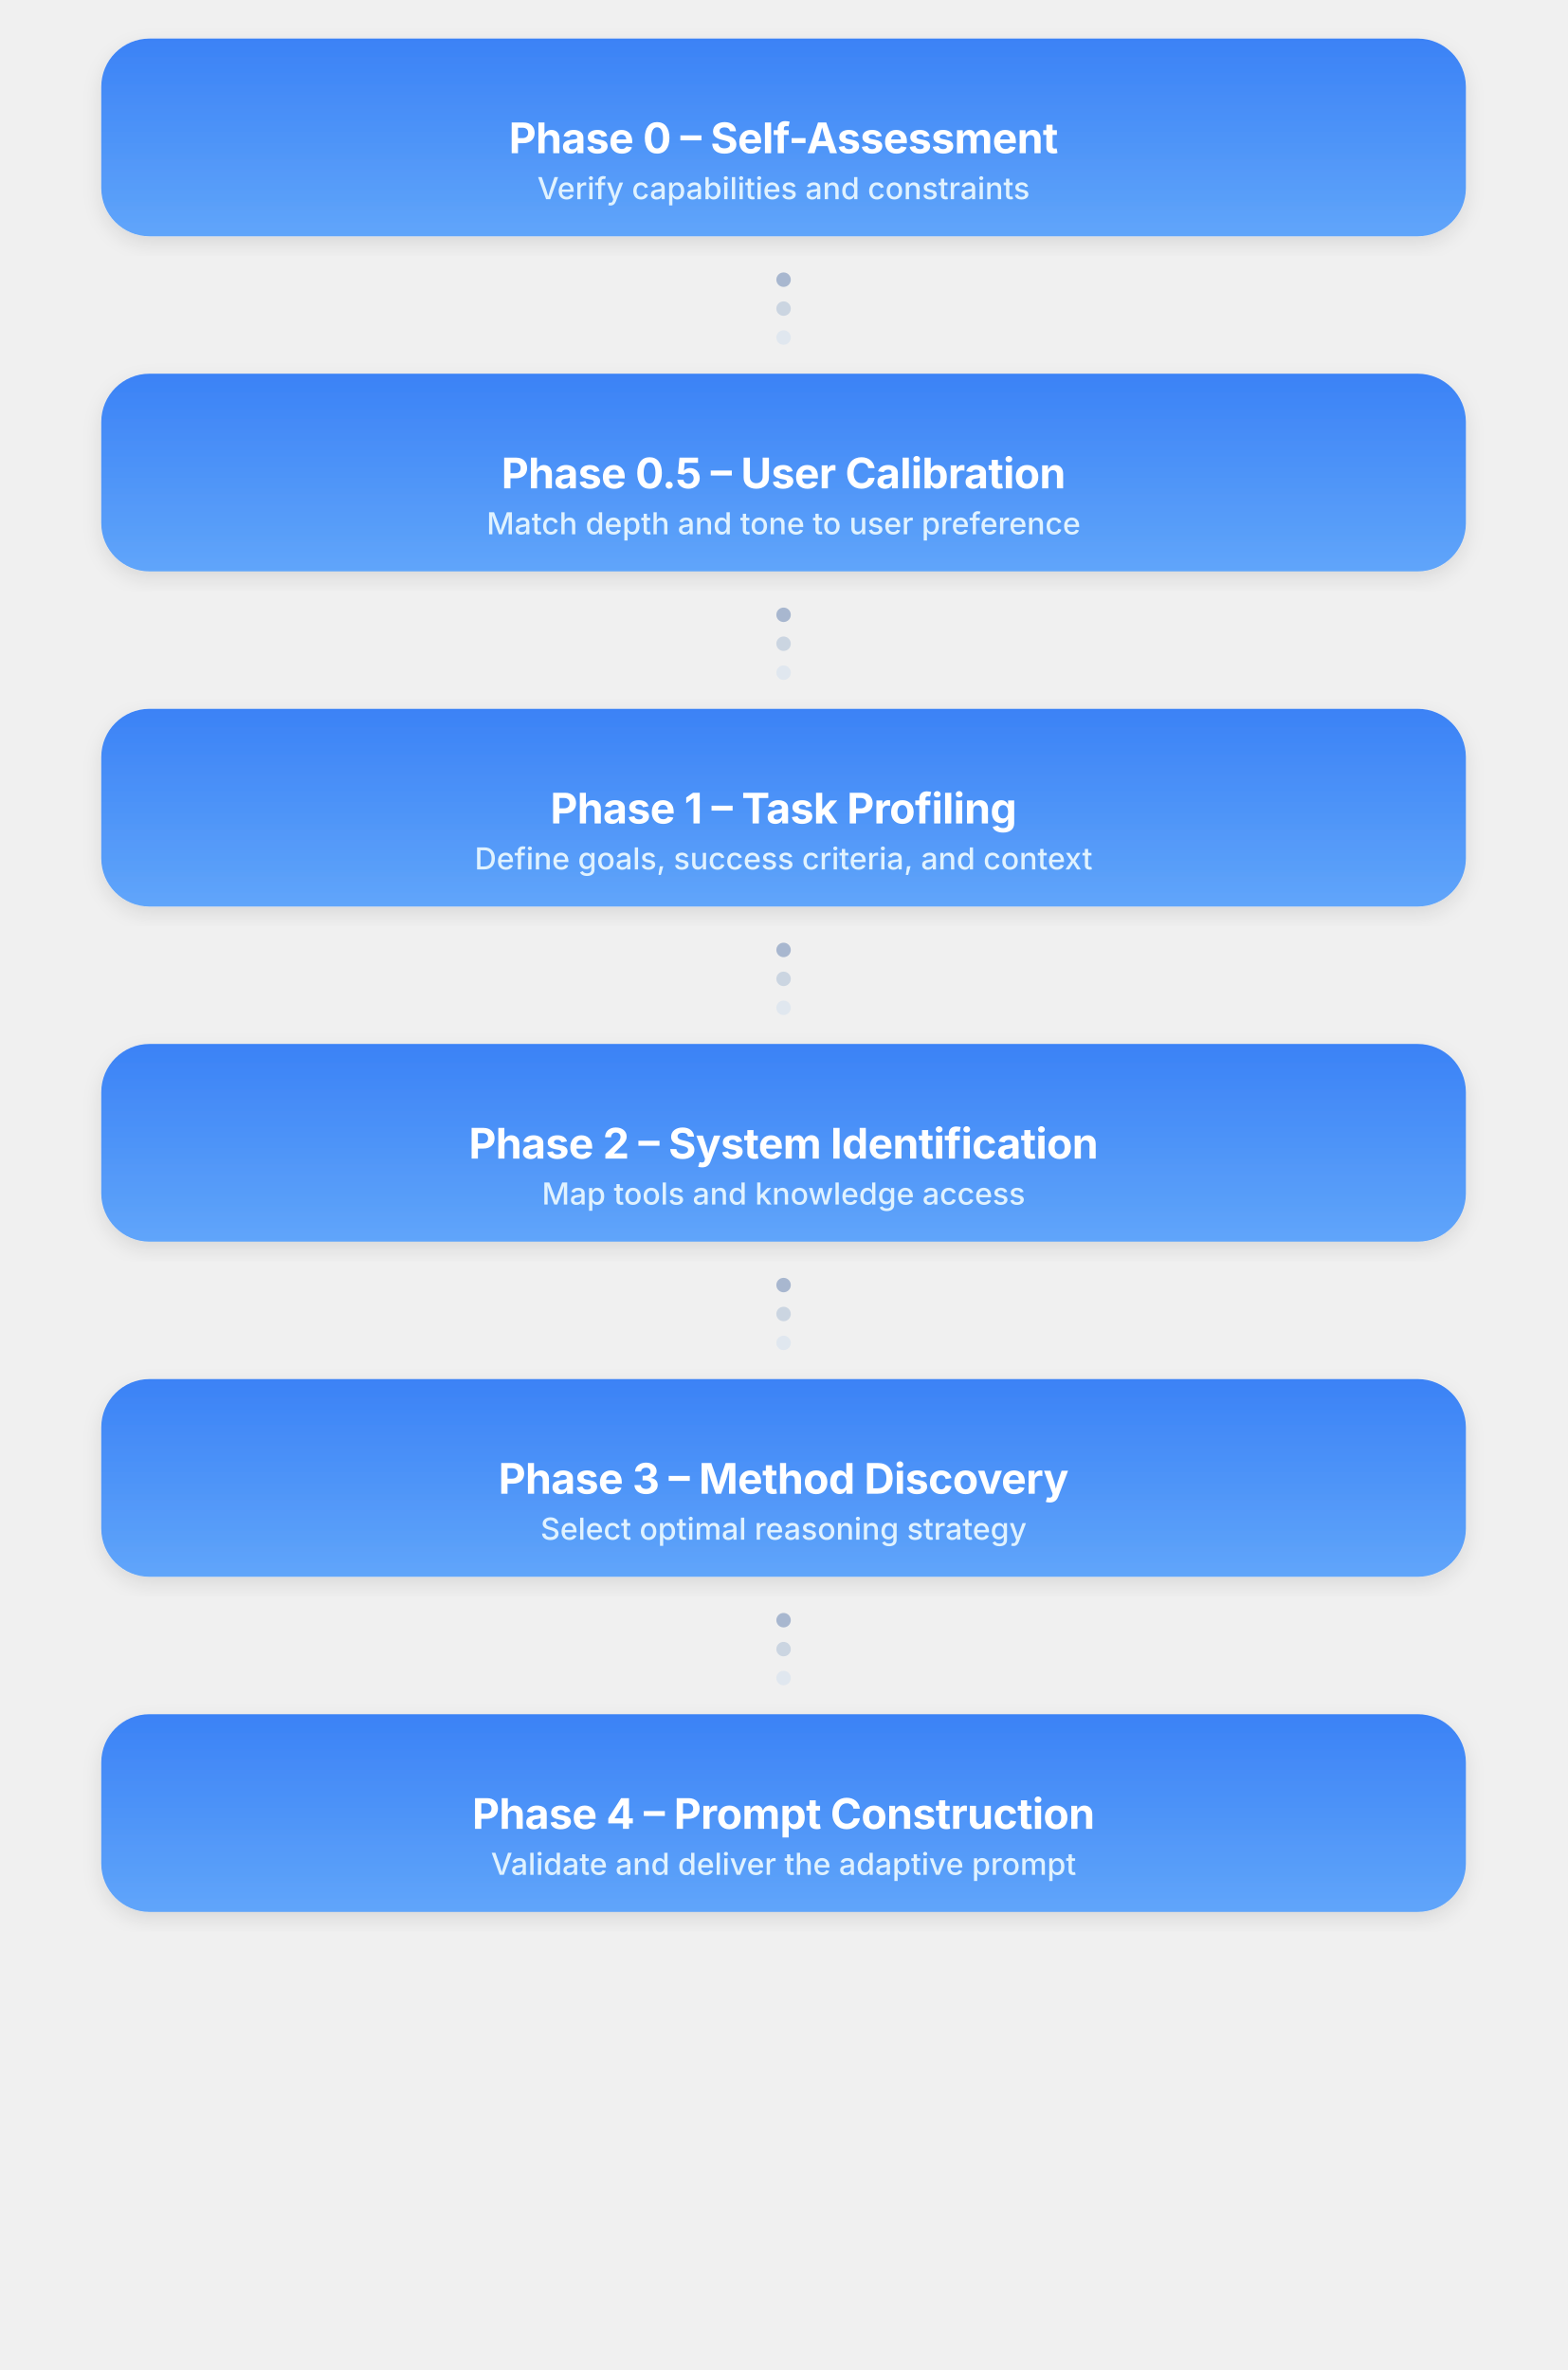
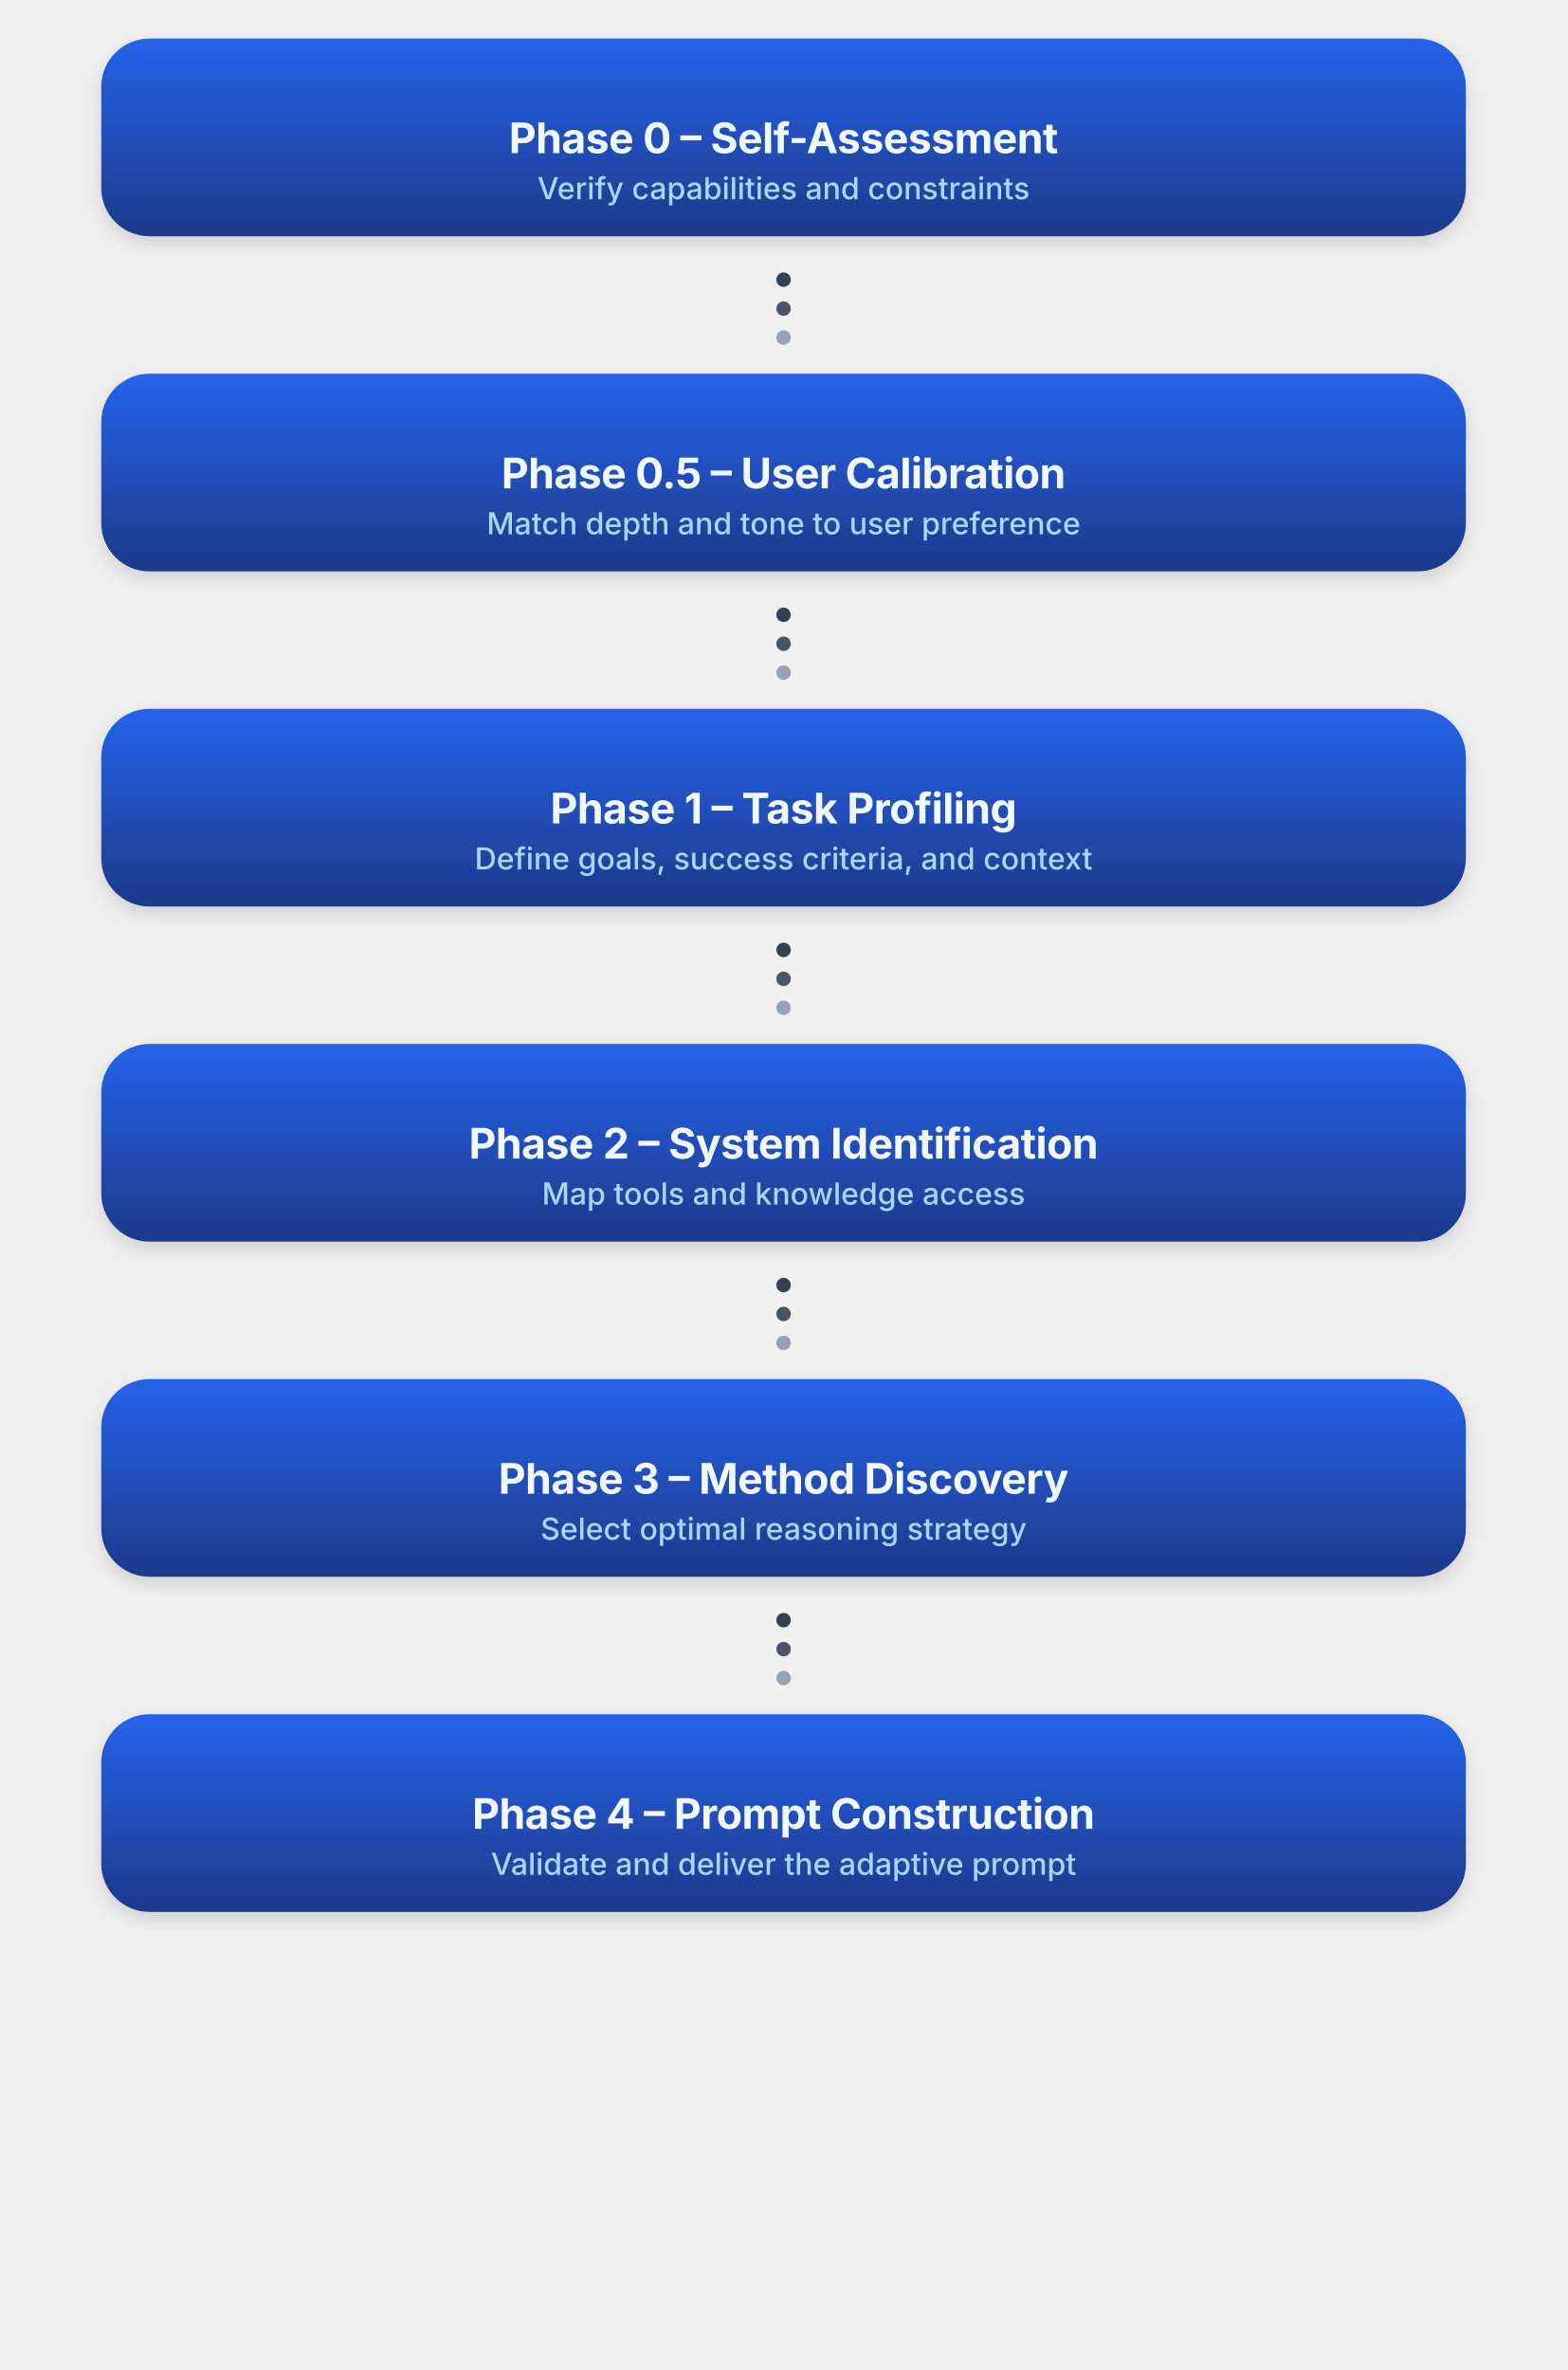
<svg xmlns="http://www.w3.org/2000/svg" width="650" height="983" viewBox="0 0 650 983">
  <defs>
-     <linearGradient id="phaseBlueLight" x1="0" y1="0" x2="0" y2="1">
-       <stop offset="0%" stop-color="#3B82F6" />
-       <stop offset="100%" stop-color="#60A5FA" />
+     <linearGradient id="phaseBlueDark" x1="0" y1="0" x2="0" y2="1">
+       <stop offset="0%" stop-color="#2563EB" />
+       <stop offset="100%" stop-color="#1E3A8A" />
    </linearGradient>
-     <filter id="shadowLight">
-       <feDropShadow dx="0" dy="3" stdDeviation="4" flood-opacity="0.10" flood-color="#000" />
+     <filter id="shadowDark">
+       <feDropShadow dx="0" dy="3" stdDeviation="4" flood-opacity="0.14" flood-color="#000" />
    </filter>
  </defs>
  <g transform="translate(42,16)">
-     <rect width="566" height="82" rx="20" fill="url(#phaseBlueLight)" filter="url(#shadowLight)" />
-     <text x="283" y="41" text-anchor="middle" dominant-baseline="middle" font-family="Inter, system-ui, -apple-system, BlinkMacSystemFont, 'Segoe UI', Roboto, Helvetica, Arial, sans-serif" font-weight="700" font-size="17.5" letter-spacing="-0.2" fill="#FFFFFF">Phase 0 – Self-Assessment</text>
-     <text x="283" y="62" text-anchor="middle" dominant-baseline="middle" font-family="Inter, system-ui, -apple-system, BlinkMacSystemFont, 'Segoe UI', Roboto, Helvetica, Arial, sans-serif" font-weight="500" font-size="12.6" fill="#E0F2FE">Verify capabilities and constraints</text>
+     <rect width="566" height="82" rx="20" fill="url(#phaseBlueDark)" filter="url(#shadowDark)" />
+     <text x="283" y="41" text-anchor="middle" dominant-baseline="middle" font-family="Inter, system-ui, -apple-system, BlinkMacSystemFont, 'Segoe UI', Roboto, Helvetica, Arial, sans-serif" font-weight="700" font-size="17.5" letter-spacing="-0.2" fill="#F0F9FF">Phase 0 – Self-Assessment</text>
+     <text x="283" y="62" text-anchor="middle" dominant-baseline="middle" font-family="Inter, system-ui, -apple-system, BlinkMacSystemFont, 'Segoe UI', Roboto, Helvetica, Arial, sans-serif" font-weight="500" font-size="12.6" fill="#A5D8FF">Verify capabilities and constraints</text>
  </g>
  <g>
-     <circle cx="325" cy="116" r="3" fill="#A8B7CF" />
-     <circle cx="325" cy="128" r="3" fill="#CBD5E1" />
-     <circle cx="325" cy="140" r="3" fill="#E0E7EF" />
+     <circle cx="325" cy="116" r="3" fill="#334155" />
+     <circle cx="325" cy="128" r="3" fill="#475569" />
+     <circle cx="325" cy="140" r="3" fill="#94A3B8" />
  </g>
  <g transform="translate(42,155)">
-     <rect width="566" height="82" rx="20" fill="url(#phaseBlueLight)" filter="url(#shadowLight)" />
-     <text x="283" y="41" text-anchor="middle" dominant-baseline="middle" font-family="Inter, system-ui, -apple-system, BlinkMacSystemFont, 'Segoe UI', Roboto, Helvetica, Arial, sans-serif" font-weight="700" font-size="17.5" letter-spacing="-0.2" fill="#FFFFFF">Phase 0.5 – User Calibration</text>
-     <text x="283" y="62" text-anchor="middle" dominant-baseline="middle" font-family="Inter, system-ui, -apple-system, BlinkMacSystemFont, 'Segoe UI', Roboto, Helvetica, Arial, sans-serif" font-weight="500" font-size="12.6" fill="#E0F2FE">Match depth and tone to user preference</text>
+     <rect width="566" height="82" rx="20" fill="url(#phaseBlueDark)" filter="url(#shadowDark)" />
+     <text x="283" y="41" text-anchor="middle" dominant-baseline="middle" font-family="Inter, system-ui, -apple-system, BlinkMacSystemFont, 'Segoe UI', Roboto, Helvetica, Arial, sans-serif" font-weight="700" font-size="17.5" letter-spacing="-0.2" fill="#F0F9FF">Phase 0.5 – User Calibration</text>
+     <text x="283" y="62" text-anchor="middle" dominant-baseline="middle" font-family="Inter, system-ui, -apple-system, BlinkMacSystemFont, 'Segoe UI', Roboto, Helvetica, Arial, sans-serif" font-weight="500" font-size="12.6" fill="#A5D8FF">Match depth and tone to user preference</text>
  </g>
  <g>
-     <circle cx="325" cy="255" r="3" fill="#A8B7CF" />
-     <circle cx="325" cy="267" r="3" fill="#CBD5E1" />
-     <circle cx="325" cy="279" r="3" fill="#E0E7EF" />
+     <circle cx="325" cy="255" r="3" fill="#334155" />
+     <circle cx="325" cy="267" r="3" fill="#475569" />
+     <circle cx="325" cy="279" r="3" fill="#94A3B8" />
  </g>
  <g transform="translate(42,294)">
-     <rect width="566" height="82" rx="20" fill="url(#phaseBlueLight)" filter="url(#shadowLight)" />
-     <text x="283" y="41" text-anchor="middle" dominant-baseline="middle" font-family="Inter, system-ui, -apple-system, BlinkMacSystemFont, 'Segoe UI', Roboto, Helvetica, Arial, sans-serif" font-weight="700" font-size="17.5" letter-spacing="-0.2" fill="#FFFFFF">Phase 1 – Task Profiling</text>
-     <text x="283" y="62" text-anchor="middle" dominant-baseline="middle" font-family="Inter, system-ui, -apple-system, BlinkMacSystemFont, 'Segoe UI', Roboto, Helvetica, Arial, sans-serif" font-weight="500" font-size="12.6" fill="#E0F2FE">Define goals, success criteria, and context</text>
+     <rect width="566" height="82" rx="20" fill="url(#phaseBlueDark)" filter="url(#shadowDark)" />
+     <text x="283" y="41" text-anchor="middle" dominant-baseline="middle" font-family="Inter, system-ui, -apple-system, BlinkMacSystemFont, 'Segoe UI', Roboto, Helvetica, Arial, sans-serif" font-weight="700" font-size="17.5" letter-spacing="-0.2" fill="#F0F9FF">Phase 1 – Task Profiling</text>
+     <text x="283" y="62" text-anchor="middle" dominant-baseline="middle" font-family="Inter, system-ui, -apple-system, BlinkMacSystemFont, 'Segoe UI', Roboto, Helvetica, Arial, sans-serif" font-weight="500" font-size="12.6" fill="#A5D8FF">Define goals, success criteria, and context</text>
  </g>
  <g>
-     <circle cx="325" cy="394" r="3" fill="#A8B7CF" />
-     <circle cx="325" cy="406" r="3" fill="#CBD5E1" />
-     <circle cx="325" cy="418" r="3" fill="#E0E7EF" />
+     <circle cx="325" cy="394" r="3" fill="#334155" />
+     <circle cx="325" cy="406" r="3" fill="#475569" />
+     <circle cx="325" cy="418" r="3" fill="#94A3B8" />
  </g>
  <g transform="translate(42,433)">
-     <rect width="566" height="82" rx="20" fill="url(#phaseBlueLight)" filter="url(#shadowLight)" />
-     <text x="283" y="41" text-anchor="middle" dominant-baseline="middle" font-family="Inter, system-ui, -apple-system, BlinkMacSystemFont, 'Segoe UI', Roboto, Helvetica, Arial, sans-serif" font-weight="700" font-size="17.5" letter-spacing="-0.2" fill="#FFFFFF">Phase 2 – System Identification</text>
-     <text x="283" y="62" text-anchor="middle" dominant-baseline="middle" font-family="Inter, system-ui, -apple-system, BlinkMacSystemFont, 'Segoe UI', Roboto, Helvetica, Arial, sans-serif" font-weight="500" font-size="12.6" fill="#E0F2FE">Map tools and knowledge access</text>
+     <rect width="566" height="82" rx="20" fill="url(#phaseBlueDark)" filter="url(#shadowDark)" />
+     <text x="283" y="41" text-anchor="middle" dominant-baseline="middle" font-family="Inter, system-ui, -apple-system, BlinkMacSystemFont, 'Segoe UI', Roboto, Helvetica, Arial, sans-serif" font-weight="700" font-size="17.5" letter-spacing="-0.2" fill="#F0F9FF">Phase 2 – System Identification</text>
+     <text x="283" y="62" text-anchor="middle" dominant-baseline="middle" font-family="Inter, system-ui, -apple-system, BlinkMacSystemFont, 'Segoe UI', Roboto, Helvetica, Arial, sans-serif" font-weight="500" font-size="12.6" fill="#A5D8FF">Map tools and knowledge access</text>
  </g>
  <g>
-     <circle cx="325" cy="533" r="3" fill="#A8B7CF" />
-     <circle cx="325" cy="545" r="3" fill="#CBD5E1" />
-     <circle cx="325" cy="557" r="3" fill="#E0E7EF" />
+     <circle cx="325" cy="533" r="3" fill="#334155" />
+     <circle cx="325" cy="545" r="3" fill="#475569" />
+     <circle cx="325" cy="557" r="3" fill="#94A3B8" />
  </g>
  <g transform="translate(42,572)">
-     <rect width="566" height="82" rx="20" fill="url(#phaseBlueLight)" filter="url(#shadowLight)" />
-     <text x="283" y="41" text-anchor="middle" dominant-baseline="middle" font-family="Inter, system-ui, -apple-system, BlinkMacSystemFont, 'Segoe UI', Roboto, Helvetica, Arial, sans-serif" font-weight="700" font-size="17.5" letter-spacing="-0.2" fill="#FFFFFF">Phase 3 – Method Discovery</text>
-     <text x="283" y="62" text-anchor="middle" dominant-baseline="middle" font-family="Inter, system-ui, -apple-system, BlinkMacSystemFont, 'Segoe UI', Roboto, Helvetica, Arial, sans-serif" font-weight="500" font-size="12.6" fill="#E0F2FE">Select optimal reasoning strategy</text>
+     <rect width="566" height="82" rx="20" fill="url(#phaseBlueDark)" filter="url(#shadowDark)" />
+     <text x="283" y="41" text-anchor="middle" dominant-baseline="middle" font-family="Inter, system-ui, -apple-system, BlinkMacSystemFont, 'Segoe UI', Roboto, Helvetica, Arial, sans-serif" font-weight="700" font-size="17.5" letter-spacing="-0.2" fill="#F0F9FF">Phase 3 – Method Discovery</text>
+     <text x="283" y="62" text-anchor="middle" dominant-baseline="middle" font-family="Inter, system-ui, -apple-system, BlinkMacSystemFont, 'Segoe UI', Roboto, Helvetica, Arial, sans-serif" font-weight="500" font-size="12.6" fill="#A5D8FF">Select optimal reasoning strategy</text>
  </g>
  <g>
-     <circle cx="325" cy="672" r="3" fill="#A8B7CF" />
-     <circle cx="325" cy="684" r="3" fill="#CBD5E1" />
-     <circle cx="325" cy="696" r="3" fill="#E0E7EF" />
+     <circle cx="325" cy="672" r="3" fill="#334155" />
+     <circle cx="325" cy="684" r="3" fill="#475569" />
+     <circle cx="325" cy="696" r="3" fill="#94A3B8" />
  </g>
  <g transform="translate(42,711)">
-     <rect width="566" height="82" rx="20" fill="url(#phaseBlueLight)" filter="url(#shadowLight)" />
-     <text x="283" y="41" text-anchor="middle" dominant-baseline="middle" font-family="Inter, system-ui, -apple-system, BlinkMacSystemFont, 'Segoe UI', Roboto, Helvetica, Arial, sans-serif" font-weight="700" font-size="17.5" letter-spacing="-0.2" fill="#FFFFFF">Phase 4 – Prompt Construction</text>
-     <text x="283" y="62" text-anchor="middle" dominant-baseline="middle" font-family="Inter, system-ui, -apple-system, BlinkMacSystemFont, 'Segoe UI', Roboto, Helvetica, Arial, sans-serif" font-weight="500" font-size="12.6" fill="#E0F2FE">Validate and deliver the adaptive prompt</text>
+     <rect width="566" height="82" rx="20" fill="url(#phaseBlueDark)" filter="url(#shadowDark)" />
+     <text x="283" y="41" text-anchor="middle" dominant-baseline="middle" font-family="Inter, system-ui, -apple-system, BlinkMacSystemFont, 'Segoe UI', Roboto, Helvetica, Arial, sans-serif" font-weight="700" font-size="17.5" letter-spacing="-0.2" fill="#F0F9FF">Phase 4 – Prompt Construction</text>
+     <text x="283" y="62" text-anchor="middle" dominant-baseline="middle" font-family="Inter, system-ui, -apple-system, BlinkMacSystemFont, 'Segoe UI', Roboto, Helvetica, Arial, sans-serif" font-weight="500" font-size="12.6" fill="#A5D8FF">Validate and deliver the adaptive prompt</text>
  </g>
</svg>
